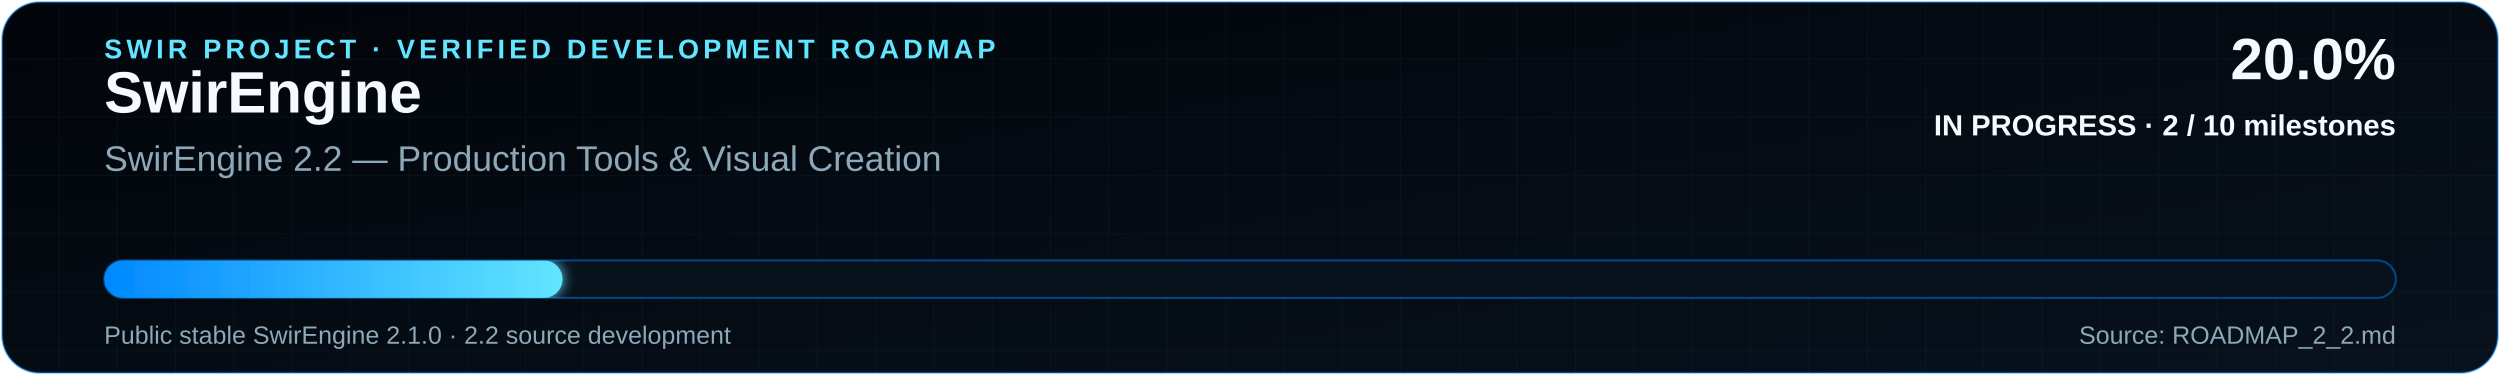
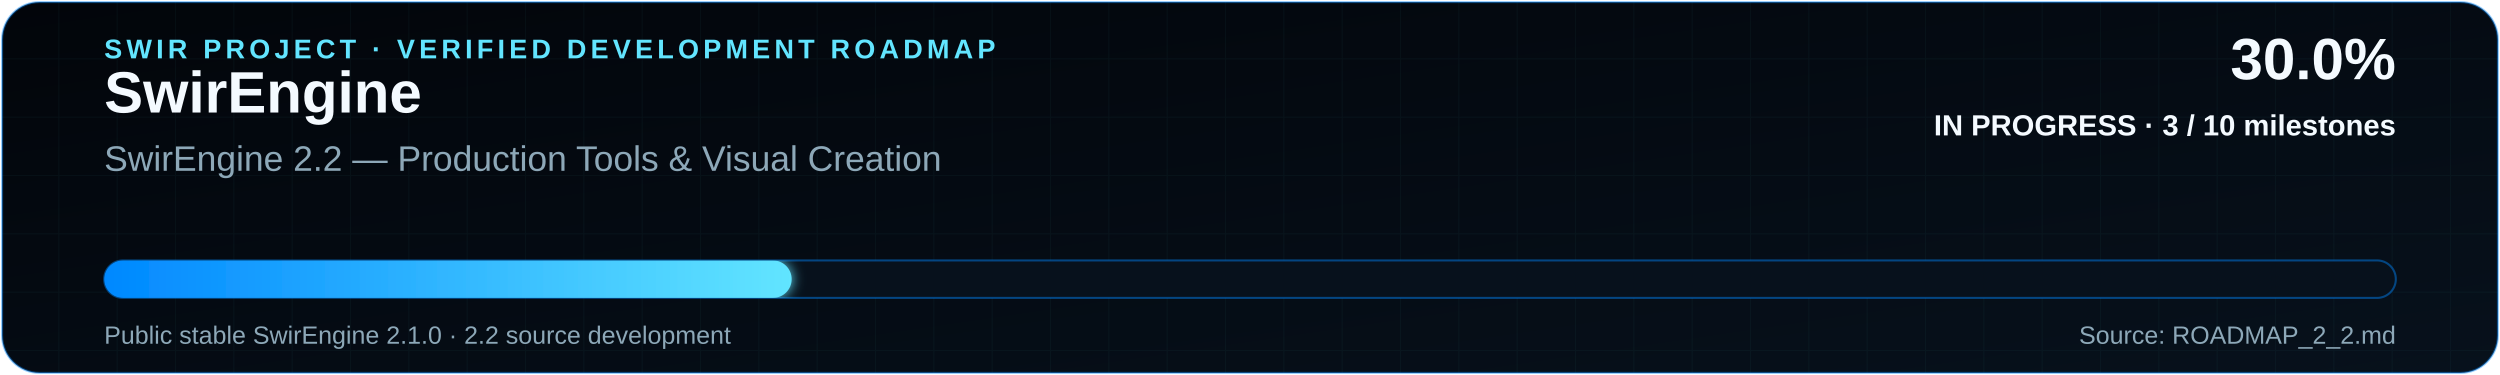
<svg xmlns="http://www.w3.org/2000/svg" width="1200" height="180" viewBox="0 0 1200 180" role="img" aria-labelledby="title desc">
  <defs>
    <linearGradient id="panel" x1="0" y1="0" x2="1" y2="1">
      <stop offset="0" stop-color="#02050A" />
      <stop offset="1" stop-color="#07111C" />
    </linearGradient>
    <linearGradient id="progressGradient" x1="0" y1="0" x2="1" y2="0">
      <stop offset="0" stop-color="#0088FF" />
      <stop offset="1" stop-color="#62E5FF" />
    </linearGradient>
    <filter id="softGlow" x="-10%" y="-80%" width="120%" height="260%">
      <feGaussianBlur stdDeviation="3" result="blur" />
      <feMerge>
        <feMergeNode in="blur" />
        <feMergeNode in="SourceGraphic" />
      </feMerge>
    </filter>
    <pattern id="grid" width="28" height="28" patternUnits="userSpaceOnUse">
      <path d="M 28 0 L 0 0 0 28" fill="none" stroke="#62E5FF" stroke-opacity="0.035" stroke-width="1" />
    </pattern>
    <clipPath id="trackClip">
      <rect x="50" y="125" width="1100" height="18" rx="9" />
    </clipPath>
    <style>
      text { font-family: "Segoe UI", Arial, sans-serif; }
      .label { fill:#62E5FF;font-size:13px;font-weight:700;letter-spacing:2px; }
      .project { fill:#F4FAFF;font-size:28px;font-weight:700; }
      .scope { fill:#8DA8B8;font-size:17px; }
      .meta { fill:#F4FAFF;font-size:14px;font-weight:600; }
      .release { fill:#8DA8B8;font-size:12px; }
    </style>
  </defs>
  <rect x="1" y="1" width="1198" height="178" rx="18" fill="url(#panel)" stroke="#0088FF" stroke-opacity="0.42" />
  <rect x="1" y="1" width="1198" height="178" rx="18" fill="url(#grid)" />
  <text x="50" y="28" class="label">SWIR PROJECT · VERIFIED DEVELOPMENT ROADMAP</text>
  <text x="50" y="54" class="project">SwirEngine</text>
  <text x="50" y="82" class="scope">SwirEngine 2.2 — Production Tools &amp; Visual Creation</text>
-   <text x="1150" y="38" text-anchor="end" class="project">20.0%</text>
-   <text x="1150" y="65" text-anchor="end" class="meta">IN PROGRESS · 2 / 10 milestones</text>
+   <text x="1150" y="38" text-anchor="end" class="project">30.0%</text>
+   <text x="1150" y="65" text-anchor="end" class="meta">IN PROGRESS · 3 / 10 milestones</text>
  <rect x="50" y="125" width="1100" height="18" rx="9" fill="#07111C" stroke="#0088FF" stroke-opacity="0.45" />
-   <rect x="50" y="125" width="220" height="18" rx="9" fill="url(#progressGradient)" filter="url(#softGlow)" clip-path="url(#trackClip)" />
+   <rect x="50" y="125" width="330" height="18" rx="9" fill="url(#progressGradient)" filter="url(#softGlow)" clip-path="url(#trackClip)" />
  <text x="50" y="165" class="release">Public stable SwirEngine 2.1.0 · 2.2 source development</text>
  <text x="1150" y="165" text-anchor="end" class="release">Source: ROADMAP_2_2.md</text>
</svg>
